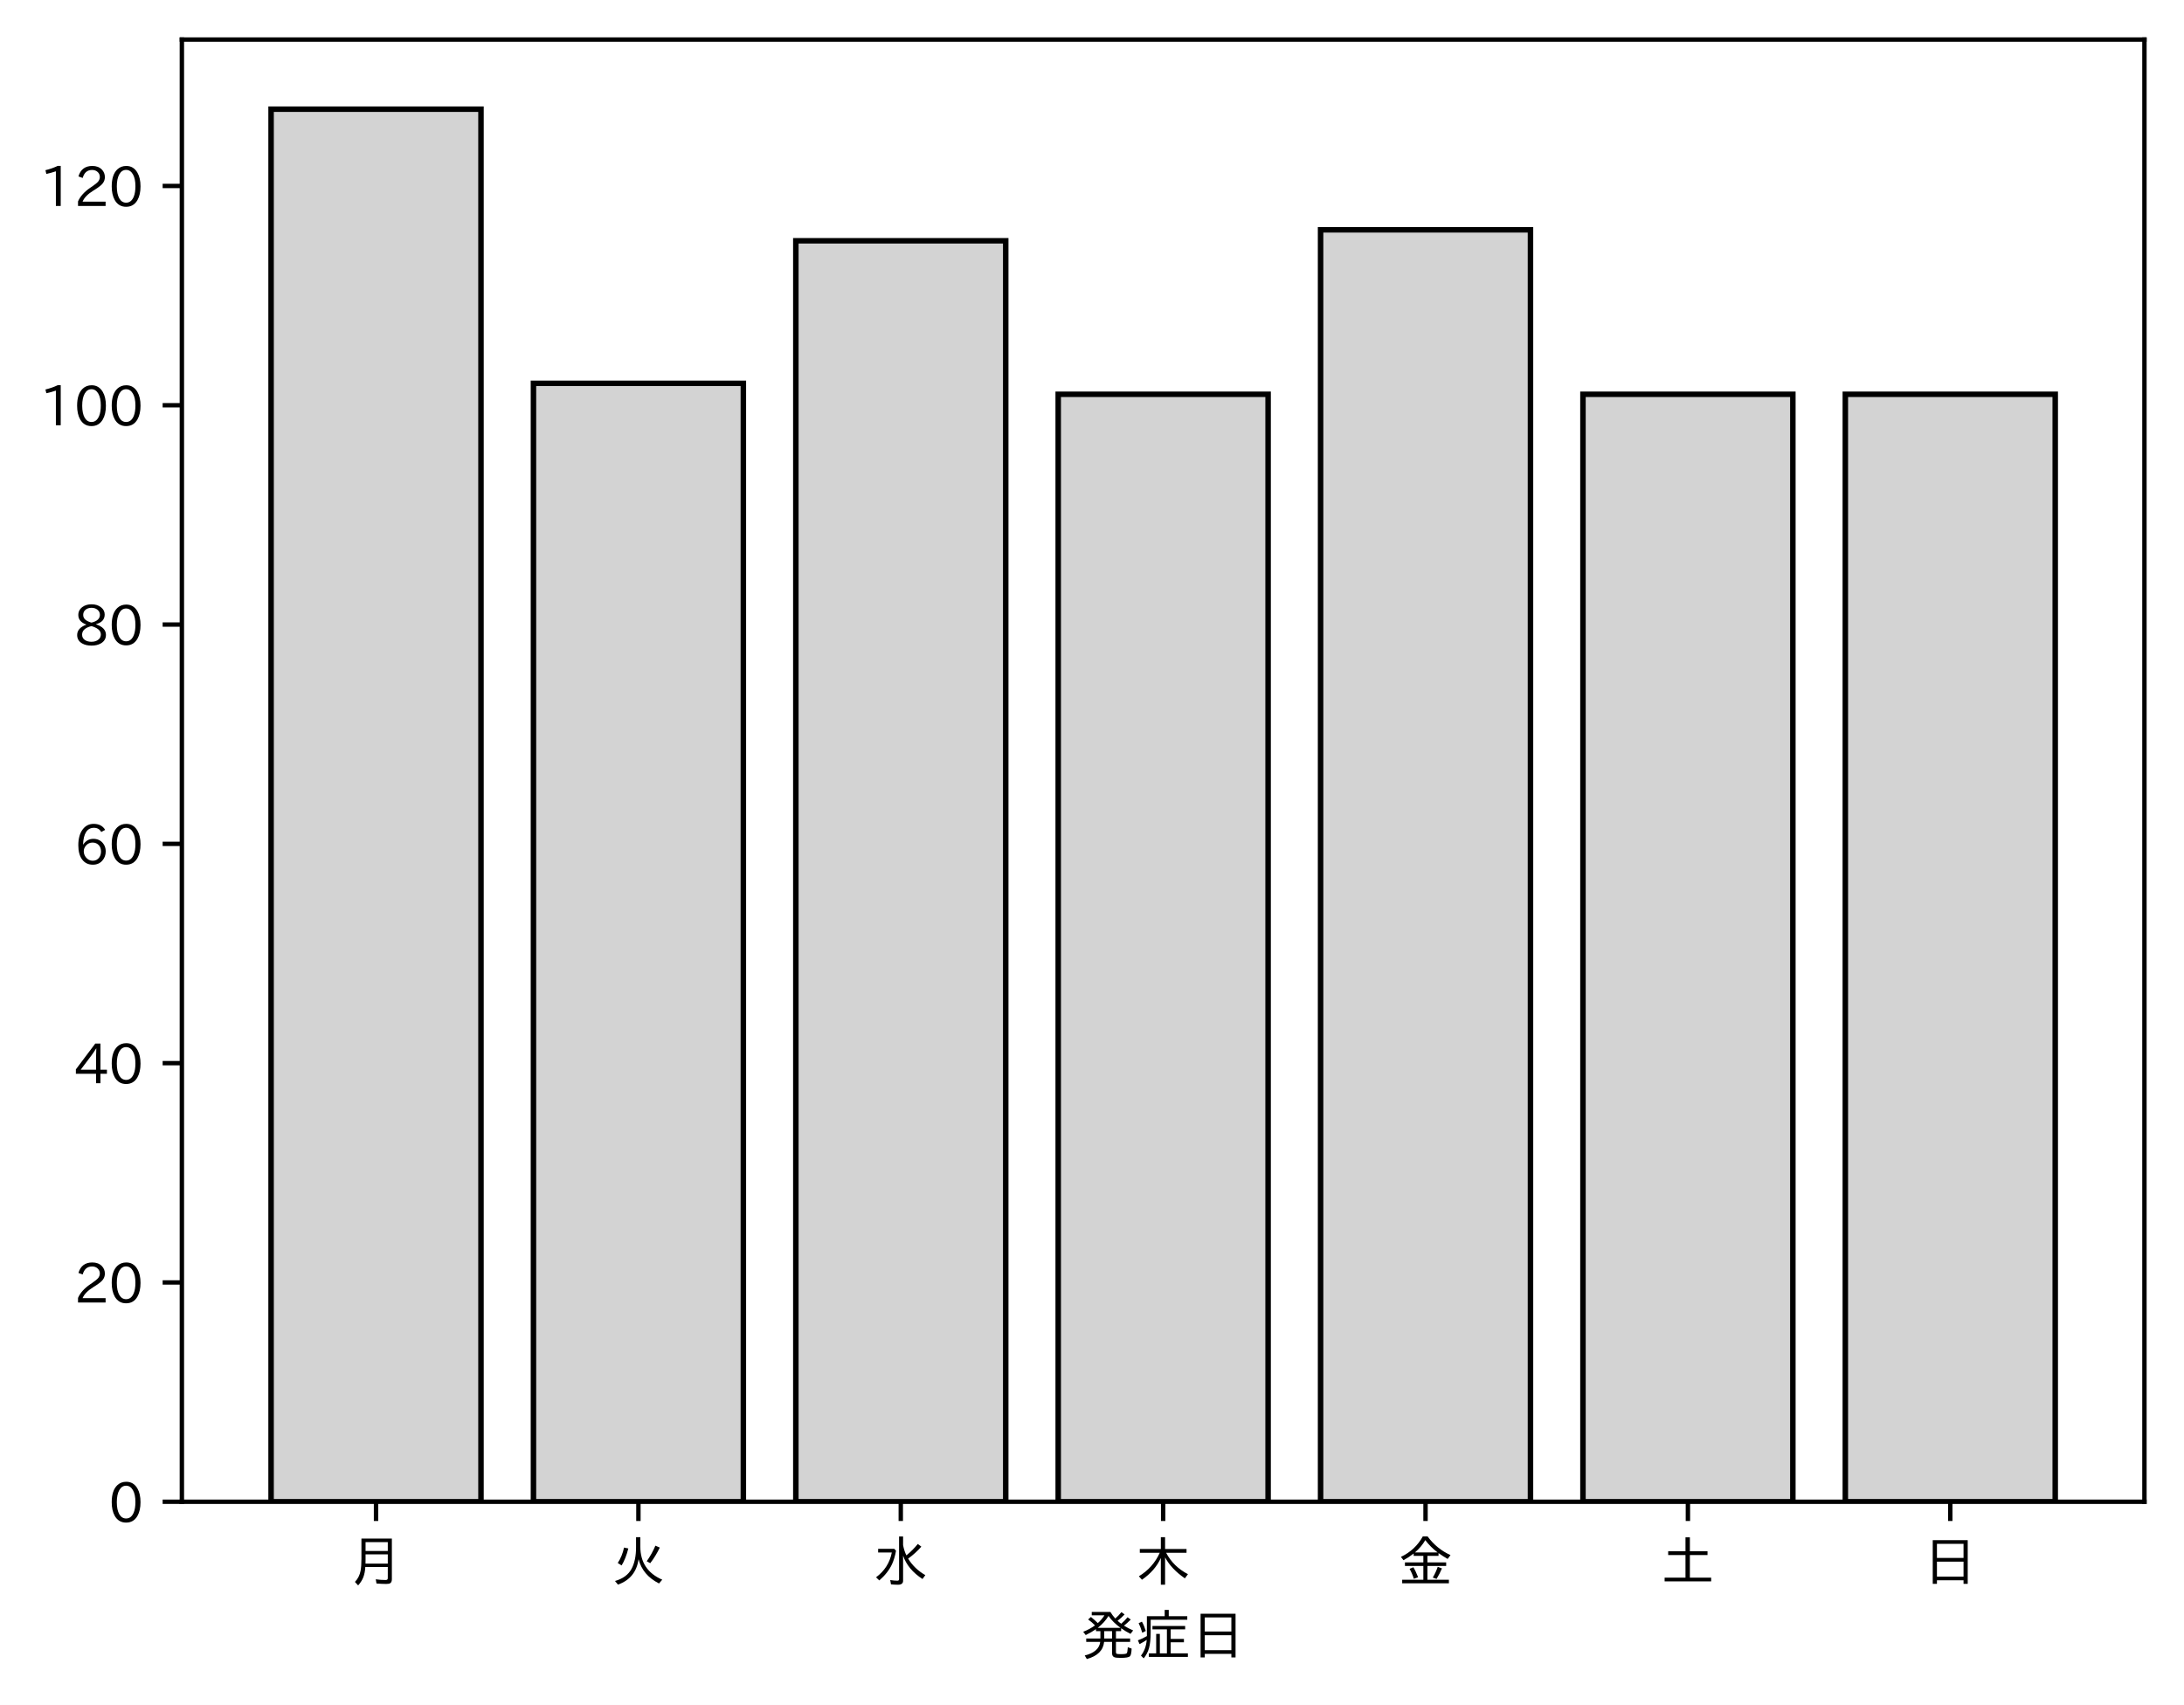
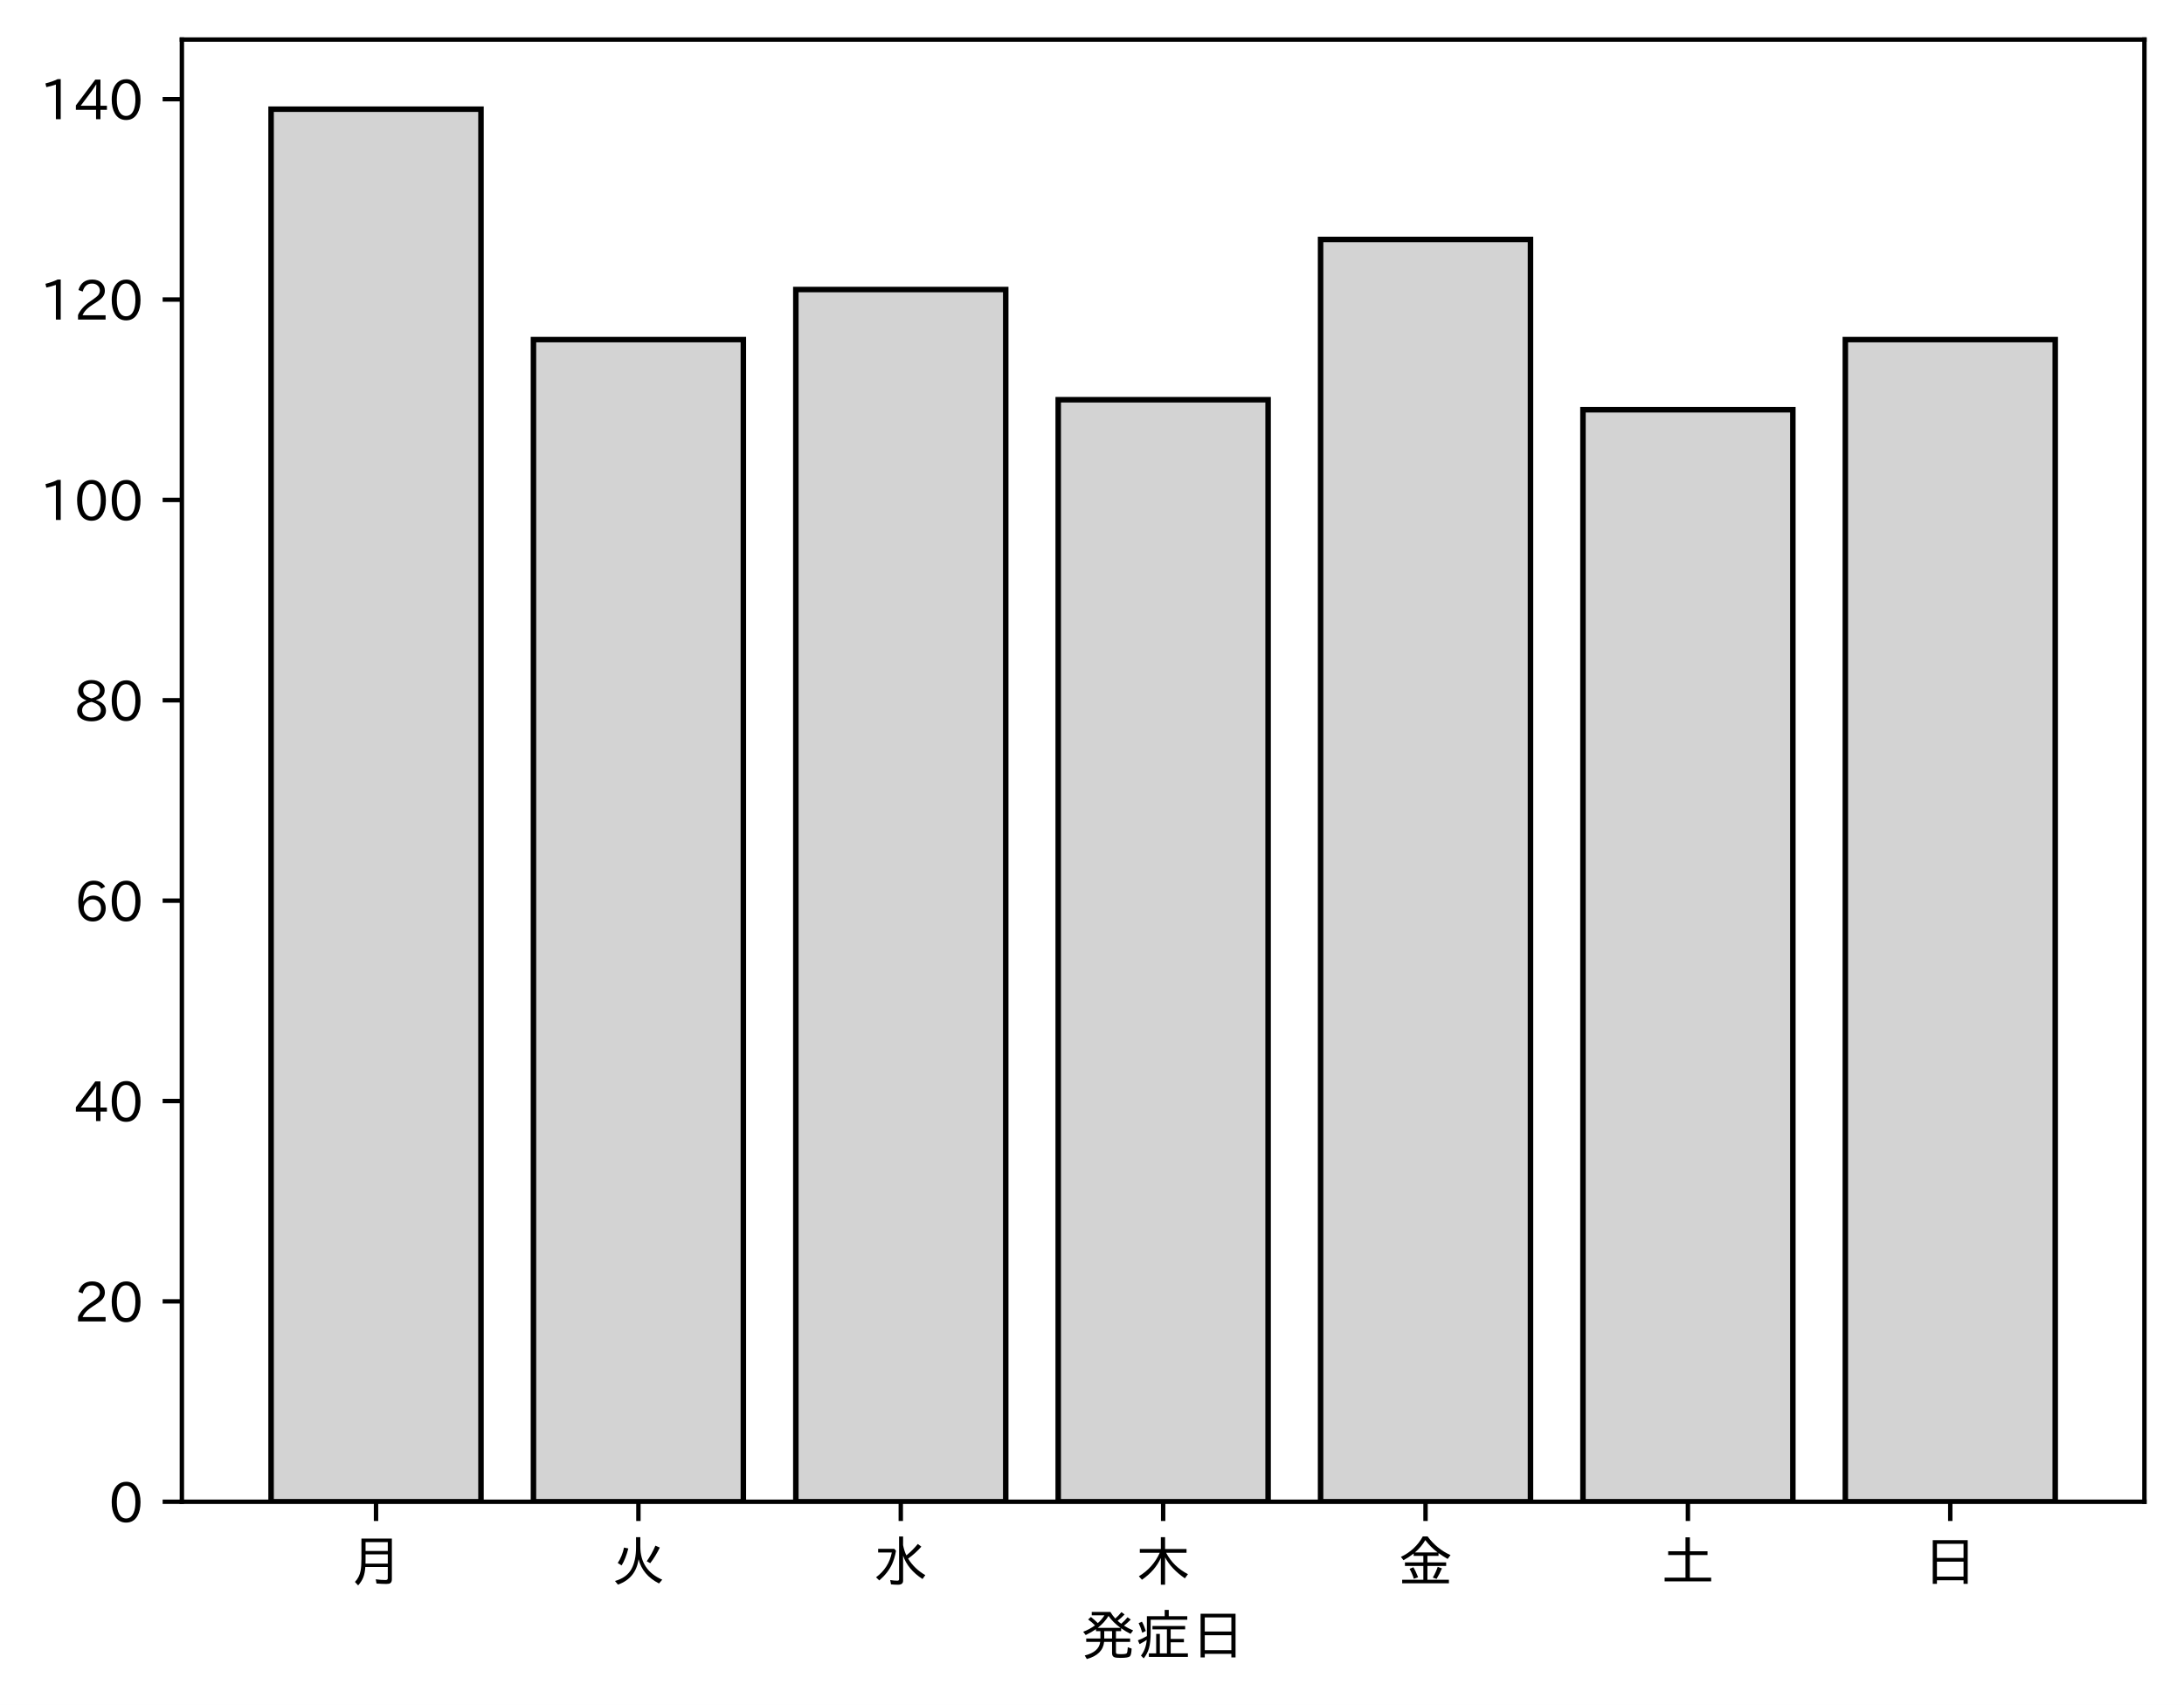
<svg xmlns="http://www.w3.org/2000/svg" xmlns:xlink="http://www.w3.org/1999/xlink" height="310.293pt" version="1.1" viewBox="0 0 397.415 310.293" width="397.415pt">
  <defs>
    <style type="text/css">
*{stroke-linecap:butt;stroke-linejoin:round;}
  </style>
  </defs>
  <g id="figure_1">
    <g id="patch_1">
      <path d="M 0 310.293  L 397.415 310.293  L 397.415 0  L 0 0  z " style="fill:#ffffff;" />
    </g>
    <g id="axes_1">
      <g id="patch_2">
        <path d="M 33.095 273.312  L 390.215 273.312  L 390.215 7.2  L 33.095 7.2  z " style="fill:#ffffff;" />
      </g>
      <g id="patch_3">
-         <path clip-path="url(#p61993a369a)" d="M 49.328 273.312  L 87.523 273.312  L 87.523 19.872  L 49.328 19.872  z " style="fill:#d3d3d3;stroke:#000000;stroke-linejoin:miter;" />
+         <path clip-path="url(#p0540524dc8)" d="M 49.328 273.312  L 87.523 273.312  L 87.523 19.872  L 49.328 19.872  z " style="fill:#d3d3d3;stroke:#000000;stroke-linejoin:miter;" />
      </g>
      <g id="patch_4">
-         <path clip-path="url(#p61993a369a)" d="M 97.071 273.312  L 135.266 273.312  L 135.266 69.762  L 97.071 69.762  z " style="fill:#d3d3d3;stroke:#000000;stroke-linejoin:miter;" />
+         <path clip-path="url(#p0540524dc8)" d="M 97.071 273.312  L 135.266 273.312  L 135.266 61.808  L 97.071 61.808  z " style="fill:#d3d3d3;stroke:#000000;stroke-linejoin:miter;" />
      </g>
      <g id="patch_5">
-         <path clip-path="url(#p61993a369a)" d="M 144.815 273.312  L 183.009 273.312  L 183.009 43.819  L 144.815 43.819  z " style="fill:#d3d3d3;stroke:#000000;stroke-linejoin:miter;" />
+         <path clip-path="url(#p0540524dc8)" d="M 144.815 273.312  L 183.009 273.312  L 183.009 52.692  L 144.815 52.692  z " style="fill:#d3d3d3;stroke:#000000;stroke-linejoin:miter;" />
      </g>
      <g id="patch_6">
-         <path clip-path="url(#p61993a369a)" d="M 192.558 273.312  L 230.753 273.312  L 230.753 71.757  L 192.558 71.757  z " style="fill:#d3d3d3;stroke:#000000;stroke-linejoin:miter;" />
+         <path clip-path="url(#p0540524dc8)" d="M 192.558 273.312  L 230.753 273.312  L 230.753 72.748  L 192.558 72.748  z " style="fill:#d3d3d3;stroke:#000000;stroke-linejoin:miter;" />
      </g>
      <g id="patch_7">
-         <path clip-path="url(#p61993a369a)" d="M 240.301 273.312  L 278.496 273.312  L 278.496 41.823  L 240.301 41.823  z " style="fill:#d3d3d3;stroke:#000000;stroke-linejoin:miter;" />
+         <path clip-path="url(#p0540524dc8)" d="M 240.301 273.312  L 278.496 273.312  L 278.496 43.575  L 240.301 43.575  z " style="fill:#d3d3d3;stroke:#000000;stroke-linejoin:miter;" />
      </g>
      <g id="patch_8">
-         <path clip-path="url(#p61993a369a)" d="M 288.045 273.312  L 326.239 273.312  L 326.239 71.757  L 288.045 71.757  z " style="fill:#d3d3d3;stroke:#000000;stroke-linejoin:miter;" />
+         <path clip-path="url(#p0540524dc8)" d="M 288.045 273.312  L 326.239 273.312  L 326.239 74.571  L 288.045 74.571  z " style="fill:#d3d3d3;stroke:#000000;stroke-linejoin:miter;" />
      </g>
      <g id="patch_9">
-         <path clip-path="url(#p61993a369a)" d="M 335.788 273.312  L 373.983 273.312  L 373.983 71.757  L 335.788 71.757  z " style="fill:#d3d3d3;stroke:#000000;stroke-linejoin:miter;" />
+         <path clip-path="url(#p0540524dc8)" d="M 335.788 273.312  L 373.983 273.312  L 373.983 61.808  L 335.788 61.808  z " style="fill:#d3d3d3;stroke:#000000;stroke-linejoin:miter;" />
      </g>
      <g id="matplotlib.axis_1">
        <g id="xtick_1">
          <g id="line2d_1">
            <defs>
-               <path d="M 0 0  L 0 3.5  " id="mcb00dfafdc" style="stroke:#000000;stroke-width:0.8;" />
-             </defs>
-             <g>
-               <use style="stroke:#000000;stroke-width:0.8;" x="68.425" xlink:href="#mcb00dfafdc" y="273.312" />
+               <path d="M 0 0  L 0 3.5  " id="m6f14ab5282" style="stroke:#000000;stroke-width:0.8;" />
+             </defs>
+             <g>
+               <use style="stroke:#000000;stroke-width:0.8;" x="68.425" xlink:href="#m6f14ab5282" y="273.312" />
            </g>
          </g>
          <g id="text_1">
            <defs>
              <path d="M 78.812 77.875  L 78.812 4  Q 78.812 -1.219 76.078 -3.172  Q 73.969 -4.688 68.797 -4.688  Q 60.844 -4.688 50.828 -3.859  L 49.516 3.812  Q 58.594 2.484 67.094 2.484  Q 70.359 2.484 71.047 4.109  Q 71.391 4.891 71.391 6.844  L 71.391 26.125  L 30.516 26.125  Q 29.781 14.938 26.812 7.422  Q 24.031 0.094 17.438 -7.375  L 11.625 -0.984  Q 19.672 7.422 21.922 19.438  Q 23.438 27.688 23.438 41.406  L 23.438 77.875  z M 30.953 71.391  L 30.953 55.328  L 71.391 55.328  L 71.391 71.391  z M 30.953 49.125  L 30.953 39.938  Q 30.953 35.75 30.859 33.547  L 30.859 32.328  L 71.391 32.328  L 71.391 49.125  z " id="IPAexGothic-26376" />
            </defs>
            <g transform="translate(63.42537 287.8026)scale(0.1 -0.1)">
              <use xlink:href="#IPAexGothic-26376" />
            </g>
          </g>
        </g>
        <g id="xtick_2">
          <g id="line2d_2">
            <g>
-               <use style="stroke:#000000;stroke-width:0.8;" x="116.169" xlink:href="#mcb00dfafdc" y="273.312" />
+               <use style="stroke:#000000;stroke-width:0.8;" x="116.169" xlink:href="#m6f14ab5282" y="273.312" />
            </g>
          </g>
          <g id="text_2">
            <defs>
              <path d="M 53.516 80.422  L 53.516 63.188  Q 53.516 20.359 93.406 3.078  L 87.5 -3.812  Q 57.672 11.328 50.297 40.375  Q 45.359 5.672 12.797 -5.906  L 7.422 0.688  Q 28.859 6.844 37.406 22.609  Q 45.703 37.844 45.703 62.016  L 45.703 80.422  z M 12.406 33.5  Q 20.703 46.141 23.828 61.531  L 31.641 59.906  Q 27 41.312 19.438 29  z M 65.141 36.625  Q 74.656 50.047 80.906 64.984  L 88.922 61.531  Q 81.109 45.406 71.531 33.109  z " id="IPAexGothic-28779" />
            </defs>
            <g transform="translate(111.1687 287.8026)scale(0.1 -0.1)">
              <use xlink:href="#IPAexGothic-28779" />
            </g>
          </g>
        </g>
        <g id="xtick_3">
          <g id="line2d_3">
            <g>
-               <use style="stroke:#000000;stroke-width:0.8;" x="163.912" xlink:href="#mcb00dfafdc" y="273.312" />
+               <use style="stroke:#000000;stroke-width:0.8;" x="163.912" xlink:href="#m6f14ab5282" y="273.312" />
            </g>
          </g>
          <g id="text_3">
            <defs>
              <path d="M 54.203 65.922  Q 56.156 55.562 60.203 47.312  Q 71.578 56.453 81 68.109  L 87.406 63.188  Q 77.25 51.516 63.375 41.406  Q 75 22.609 94.672 11.375  L 89.5 4.297  Q 62.75 21.781 54.203 46.781  L 54.203 0.984  Q 54.203 -6.109 44.875 -6.109  Q 38.812 -6.109 32.172 -5.422  L 30.766 2.391  Q 38.422 1.219 44 1.219  Q 46.875 1.219 46.875 4.109  L 46.875 81.688  L 54.203 81.688  z M 8.797 59.281  L 38.094 59.281  L 41.359 55.766  Q 38.672 41.219 34.078 31.297  Q 26.656 15.375 10.891 1.703  L 4.984 7.422  Q 28.266 24.656 33.688 52.594  L 8.797 52.594  z " id="IPAexGothic-27700" />
            </defs>
            <g transform="translate(158.912 287.8026)scale(0.1 -0.1)">
              <use xlink:href="#IPAexGothic-27700" />
            </g>
          </g>
        </g>
        <g id="xtick_4">
          <g id="line2d_4">
            <g>
-               <use style="stroke:#000000;stroke-width:0.8;" x="211.655" xlink:href="#mcb00dfafdc" y="273.312" />
+               <use style="stroke:#000000;stroke-width:0.8;" x="211.655" xlink:href="#m6f14ab5282" y="273.312" />
            </g>
          </g>
          <g id="text_4">
            <defs>
              <path d="M 55.422 52  Q 68.5 27 95.125 13.094  L 89.5 5.516  Q 64.594 22.797 53.516 43.703  L 53.516 -6  L 45.797 -6  L 45.797 42.672  Q 35.5 19.578 11.422 2.984  L 5.812 9.281  Q 31.453 24.75 43.797 52  L 7.516 52  L 7.516 58.891  L 45.797 58.891  L 45.797 80.469  L 53.516 80.469  L 53.516 58.891  L 92.531 58.891  L 92.531 52  z " id="IPAexGothic-26408" />
            </defs>
            <g transform="translate(206.6553 287.8026)scale(0.1 -0.1)">
              <use xlink:href="#IPAexGothic-26408" />
            </g>
          </g>
        </g>
        <g id="xtick_5">
          <g id="line2d_5">
            <g>
-               <use style="stroke:#000000;stroke-width:0.8;" x="259.399" xlink:href="#mcb00dfafdc" y="273.312" />
+               <use style="stroke:#000000;stroke-width:0.8;" x="259.399" xlink:href="#m6f14ab5282" y="273.312" />
            </g>
          </g>
          <g id="text_5">
            <defs>
              <path d="M 53.469 46.391  L 53.469 34.516  L 87.547 34.516  L 87.547 28.125  L 53.469 28.125  L 53.469 2.984  L 92.531 2.984  L 92.531 -3.516  L 7.516 -3.516  L 7.516 2.984  L 46.047 2.984  L 46.047 28.125  L 12.547 28.125  L 12.547 34.516  L 46.047 34.516  L 46.047 46.391  L 28.422 46.391  L 28.422 50.688  Q 19.734 43.891 9.906 38.531  L 5.219 44.578  Q 31.344 56.984 45.016 81.781  L 53.766 81.781  Q 70.359 59.234 95.453 47.797  L 90.234 40.828  Q 81.547 45.844 73.641 51.469  L 73.641 46.391  z M 72.016 52.688  Q 59.078 62.406 49.562 75.094  Q 42.828 63.141 30.812 52.688  z M 28.719 4.688  Q 26.078 13.719 21 22.797  L 27.875 25.688  Q 31.938 19.188 36.531 7.516  z M 63.188 6.891  Q 68.797 16.406 72.219 26.516  L 79.891 23.578  Q 75.922 14.156 70.125 4.5  z " id="IPAexGothic-37329" />
            </defs>
            <g transform="translate(254.3986 287.8026)scale(0.1 -0.1)">
              <use xlink:href="#IPAexGothic-37329" />
            </g>
          </g>
        </g>
        <g id="xtick_6">
          <g id="line2d_6">
            <g>
-               <use style="stroke:#000000;stroke-width:0.8;" x="307.142" xlink:href="#mcb00dfafdc" y="273.312" />
+               <use style="stroke:#000000;stroke-width:0.8;" x="307.142" xlink:href="#m6f14ab5282" y="273.312" />
            </g>
          </g>
          <g id="text_6">
            <defs>
              <path d="M 45.609 54.781  L 45.609 80.172  L 53.609 80.172  L 53.609 54.781  L 85.688 54.781  L 85.688 47.906  L 53.609 47.906  L 53.609 6.781  L 92.328 6.781  L 92.328 0  L 7.625 0  L 7.625 6.781  L 45.609 6.781  L 45.609 47.906  L 14.109 47.906  L 14.109 54.781  z " id="IPAexGothic-22303" />
            </defs>
            <g transform="translate(302.1419 287.8026)scale(0.1 -0.1)">
              <use xlink:href="#IPAexGothic-22303" />
            </g>
          </g>
        </g>
        <g id="xtick_7">
          <g id="line2d_7">
            <g>
-               <use style="stroke:#000000;stroke-width:0.8;" x="354.885" xlink:href="#mcb00dfafdc" y="273.312" />
+               <use style="stroke:#000000;stroke-width:0.8;" x="354.885" xlink:href="#m6f14ab5282" y="273.312" />
            </g>
          </g>
          <g id="text_7">
            <defs>
              <path d="M 81.734 75  L 81.734 -4.5  L 74.125 -4.5  L 74.125 2  L 25.734 2  L 25.734 -4.5  L 18.109 -4.5  L 18.109 75  z M 25.734 68.312  L 25.734 42.672  L 74.125 42.672  L 74.125 68.312  z M 25.734 35.891  L 25.734 8.688  L 74.125 8.688  L 74.125 35.891  z " id="IPAexGothic-26085" />
            </defs>
            <g transform="translate(349.8853 287.8026)scale(0.1 -0.1)">
              <use xlink:href="#IPAexGothic-26085" />
            </g>
          </g>
        </g>
        <g id="text_8">
          <defs>
            <path d="M 73.734 56.844  Q 80.609 62.75 85.203 68.609  L 91.109 64.406  Q 84.469 57.812 78.719 53.328  Q 85.938 48.688 95.406 44.625  L 90.625 38.375  Q 81.734 42.781 73.531 48.641  L 73.531 43.312  L 64.109 43.312  L 64.109 29.984  L 89.891 29.984  L 89.891 23.781  L 64.109 23.781  L 64.109 5.609  Q 64.109 2.484 65.719 2.047  Q 67.391 1.469 73.094 1.469  Q 82.125 1.469 83.594 2.984  Q 85.062 4.438 85.5 11.969  Q 85.5 13.484 85.594 14.062  L 92.625 11.578  Q 92.188 0.391 89.703 -2.203  Q 87.062 -5.328 72.609 -5.328  Q 63.812 -5.328 60.938 -4  Q 57.031 -2.344 57.031 3.328  L 57.031 23.781  L 42.578 23.781  Q 40.188 0.531 11.078 -7.422  L 7.281 -0.984  Q 33.25 5.422 35.5 23.781  L 10.016 23.781  L 10.016 29.984  L 35.797 29.984  L 35.797 43.312  L 27.781 43.312  L 27.781 47.016  Q 19.734 41.359 9.078 36.188  L 4.5 42.188  Q 16.312 46.734 25.984 53.812  Q 19.828 60.156 13.484 64.594  L 18.609 69.141  Q 26.516 62.594 31.109 58.016  Q 38.031 64.062 43.172 72.125  L 20.062 72.125  L 20.062 78.219  L 54 78.219  Q 58.203 71.344 62.891 66.312  Q 69.094 71.625 74.031 77.938  L 79.828 73.734  Q 74.172 67.625 67.094 62.203  Q 70.406 59.078 73.734 56.844  z M 57.031 43.312  L 42.781 43.312  L 42.781 29.984  L 57.031 29.984  z M 30.906 49.312  L 72.516 49.312  Q 58.688 59.281 50.594 71  Q 43.219 58.891 30.906 49.312  z " id="IPAexGothic-30330" />
            <path d="M 63.719 2.875  L 95.016 2.875  L 95.016 -3.516  L 23.969 -3.516  L 23.969 2.875  L 37.312 2.875  L 37.312 38.281  L 44 38.281  L 44 2.875  L 56.844 2.875  L 56.844 46.578  L 30.516 46.578  L 30.516 52.781  L 90.047 52.781  L 90.047 46.578  L 63.719 46.578  L 63.719 29.203  L 87.797 29.203  L 87.797 23.094  L 63.719 23.094  z M 60.203 70.516  L 93.891 70.516  L 93.891 64.109  L 27.297 64.109  L 27.297 41.406  Q 27.297 23.141 24.219 12.203  Q 21.391 2.25 14.594 -6.203  L 9.625 -1.172  Q 18.75 10.359 20.125 27.484  Q 15.438 24.125 7.078 19.734  L 4 26.609  Q 12.312 29.594 20.406 34.328  L 20.406 37.891  L 20.406 70.516  L 52.781 70.516  L 52.781 81.984  L 60.203 81.984  z M 12.016 40.375  Q 8.891 50.781 5.422 57.906  L 11.375 60.594  Q 15.234 53.859 18.406 43.703  z " id="IPAexGothic-30151" />
          </defs>
          <g transform="translate(196.6553 301.1932)scale(0.1 -0.1)">
            <use xlink:href="#IPAexGothic-30330" />
            <use x="100" xlink:href="#IPAexGothic-30151" />
            <use x="200" xlink:href="#IPAexGothic-26085" />
          </g>
        </g>
      </g>
      <g id="matplotlib.axis_2">
        <g id="ytick_1">
          <g id="line2d_8">
            <defs>
-               <path d="M 0 0  L -3.5 0  " id="m63ba1e6047" style="stroke:#000000;stroke-width:0.8;" />
-             </defs>
-             <g>
-               <use style="stroke:#000000;stroke-width:0.8;" x="33.095" xlink:href="#m63ba1e6047" y="273.312" />
+               <path d="M 0 0  L -3.5 0  " id="m7139ce5c2e" style="stroke:#000000;stroke-width:0.8;" />
+             </defs>
+             <g>
+               <use style="stroke:#000000;stroke-width:0.8;" x="33.095" xlink:href="#m7139ce5c2e" y="273.312" />
            </g>
          </g>
          <g id="text_9">
            <defs>
              <path d="M 31.844 73.828  Q 45.016 73.828 52.094 61.625  Q 57.719 51.953 57.719 36.625  Q 57.719 21.438 52.094 11.578  Q 45.125 -0.484 31.5 -0.484  Q 17.922 -0.484 10.938 11.578  Q 5.328 21.438 5.328 36.719  Q 5.328 58.016 15.625 67.719  Q 22.172 73.828 31.844 73.828  z M 31.5 66.656  Q 23.688 66.656 19.188 58.734  Q 14.594 50.734 14.594 36.625  Q 14.594 22.75 19.094 14.797  Q 23.641 6.984 31.5 6.984  Q 40.922 6.984 45.453 18.016  Q 48.438 25.344 48.438 37.109  Q 48.438 50.875 43.844 58.734  Q 39.203 66.656 31.5 66.656  z " id="IPAexGothic-48" />
            </defs>
            <g transform="translate(19.79688 277.0573)scale(0.1 -0.1)">
              <use xlink:href="#IPAexGothic-48" />
            </g>
          </g>
        </g>
        <g id="ytick_2">
          <g id="line2d_9">
            <g>
-               <use style="stroke:#000000;stroke-width:0.8;" x="33.095" xlink:href="#m63ba1e6047" y="233.4" />
+               <use style="stroke:#000000;stroke-width:0.8;" x="33.095" xlink:href="#m7139ce5c2e" y="236.846" />
            </g>
          </g>
          <g id="text_10">
            <defs>
              <path d="M 57.172 0.984  L 6.984 0.984  L 6.984 9.281  Q 12.891 23.047 29.594 34.422  L 32.375 36.281  Q 40.922 42.141 43.609 45.406  Q 46.688 49.266 46.688 53.812  Q 46.688 58.938 43.062 62.547  Q 39.062 66.547 32.562 66.547  Q 19.531 66.547 15.484 52  L 7.766 54.781  Q 13.328 73.828 33.062 73.828  Q 43.844 73.828 50.25 67.438  Q 55.859 61.672 55.859 53.516  Q 55.859 47.469 52.25 42.531  Q 48.922 37.75 36.969 30.281  L 34.859 29  Q 19.625 19.578 15.281 8.891  L 57.172 8.891  z " id="IPAexGothic-50" />
            </defs>
-             <g transform="translate(13.49844 237.1455)scale(0.1 -0.1)">
+             <g transform="translate(13.49844 240.5911)scale(0.1 -0.1)">
              <use xlink:href="#IPAexGothic-50" />
              <use x="62.988" xlink:href="#IPAexGothic-48" />
            </g>
          </g>
        </g>
        <g id="ytick_3">
          <g id="line2d_10">
            <g>
-               <use style="stroke:#000000;stroke-width:0.8;" x="33.095" xlink:href="#m63ba1e6047" y="193.488" />
+               <use style="stroke:#000000;stroke-width:0.8;" x="33.095" xlink:href="#m7139ce5c2e" y="200.38" />
            </g>
          </g>
          <g id="text_11">
            <defs>
              <path d="M 59.578 18.109  L 47.797 18.109  L 47.797 0.984  L 39.797 0.984  L 39.797 18.109  L 3.078 18.109  L 3.078 26.125  L 38.375 73.094  L 47.797 73.094  L 47.797 25.531  L 59.578 25.531  z M 40.281 64.203  L 39.984 64.203  Q 35.594 57.125 31.297 51.312  L 11.859 25.531  L 39.797 25.531  L 39.797 49.125  Q 39.797 54.391 40.281 64.203  z " id="IPAexGothic-52" />
            </defs>
-             <g transform="translate(13.49844 197.2337)scale(0.1 -0.1)">
+             <g transform="translate(13.49844 204.1249)scale(0.1 -0.1)">
              <use xlink:href="#IPAexGothic-52" />
              <use x="62.988" xlink:href="#IPAexGothic-48" />
            </g>
          </g>
        </g>
        <g id="ytick_4">
          <g id="line2d_11">
            <g>
-               <use style="stroke:#000000;stroke-width:0.8;" x="33.095" xlink:href="#m63ba1e6047" y="153.577" />
+               <use style="stroke:#000000;stroke-width:0.8;" x="33.095" xlink:href="#m7139ce5c2e" y="163.913" />
            </g>
          </g>
          <g id="text_12">
            <defs>
              <path d="M 16.5 36.375  Q 23.578 46.578 34.906 46.578  Q 45.406 46.578 51.812 39.266  Q 57.422 32.906 57.422 23.781  Q 57.422 13.812 51.125 6.781  Q 44.578 -0.484 34.031 -0.484  Q 21.484 -0.484 14.406 9.078  Q 7.516 18.406 7.516 34.812  Q 7.516 53.516 15.828 64.203  Q 23.344 73.828 35.5 73.828  Q 49.859 73.828 56.391 62.891  L 49.219 58.984  Q 45.219 66.656 35.938 66.656  Q 17.484 66.656 16.109 36.375  z M 33.453 39.797  Q 26.312 39.797 21.625 34.469  Q 17.438 29.688 17.438 24.078  Q 17.438 18.062 21.141 13.188  Q 26.125 6.688 33.734 6.688  Q 41.703 6.688 45.953 13.188  Q 48.828 17.625 48.828 23.484  Q 48.828 30.375 45.016 34.812  Q 40.625 39.797 33.453 39.797  z " id="IPAexGothic-54" />
            </defs>
-             <g transform="translate(13.49844 157.3219)scale(0.1 -0.1)">
+             <g transform="translate(13.49844 167.6588)scale(0.1 -0.1)">
              <use xlink:href="#IPAexGothic-54" />
              <use x="62.988" xlink:href="#IPAexGothic-48" />
            </g>
          </g>
        </g>
        <g id="ytick_5">
          <g id="line2d_12">
            <g>
-               <use style="stroke:#000000;stroke-width:0.8;" x="33.095" xlink:href="#m63ba1e6047" y="113.665" />
+               <use style="stroke:#000000;stroke-width:0.8;" x="33.095" xlink:href="#m7139ce5c2e" y="127.447" />
            </g>
          </g>
          <g id="text_13">
            <defs>
              <path d="M 39.703 37.891  Q 57.812 31.734 57.812 18.703  Q 57.812 8.453 48.438 3.078  Q 41.609 -0.875 31.5 -0.875  Q 21.344 -0.875 14.5 3.078  Q 5.422 8.297 5.422 18.406  Q 5.422 31.062 22.016 37.203  L 22.016 37.5  Q 7.516 42.719 7.516 54.828  Q 7.516 64.062 15.328 69.625  Q 21.969 74.312 31.547 74.312  Q 42.234 74.312 48.922 68.797  Q 55.516 63.578 55.516 55.719  Q 55.516 42.281 39.703 38.188  z M 31.594 41.016  Q 46.828 44.625 46.828 55.125  Q 46.828 61.188 41.797 64.844  Q 37.703 67.922 31.5 67.922  Q 25.094 67.922 20.797 64.5  Q 16.406 60.891 16.406 55.031  Q 16.406 49.219 21.094 45.703  Q 23.344 43.891 26.906 42.531  Q 31 40.875 31.594 41.016  z M 30.906 34.516  Q 14.406 30.172 14.406 19  Q 14.406 12.109 20.516 8.688  Q 25.094 6.109 31.391 6.109  Q 40.234 6.109 45.016 10.891  Q 48.531 14.406 48.531 19.531  Q 48.531 24.906 43.656 28.906  Q 40.766 31.156 36.719 32.812  Q 31.984 34.719 30.906 34.516  z " id="IPAexGothic-56" />
            </defs>
-             <g transform="translate(13.49844 117.4101)scale(0.1 -0.1)">
+             <g transform="translate(13.49844 131.1926)scale(0.1 -0.1)">
              <use xlink:href="#IPAexGothic-56" />
              <use x="62.988" xlink:href="#IPAexGothic-48" />
            </g>
          </g>
        </g>
        <g id="ytick_6">
          <g id="line2d_13">
            <g>
-               <use style="stroke:#000000;stroke-width:0.8;" x="33.095" xlink:href="#m63ba1e6047" y="73.753" />
+               <use style="stroke:#000000;stroke-width:0.8;" x="33.095" xlink:href="#m7139ce5c2e" y="90.981" />
            </g>
          </g>
          <g id="text_14">
            <defs>
              <path d="M 38.484 0.984  L 29.688 0.984  L 29.688 64.109  Q 21.438 61.281 12.312 59.328  L 10.688 66.109  Q 23.734 69.391 32.906 73.922  L 38.484 73.922  z " id="IPAexGothic-49" />
            </defs>
-             <g transform="translate(7.2 77.49826)scale(0.1 -0.1)">
+             <g transform="translate(7.2 94.72638)scale(0.1 -0.1)">
              <use xlink:href="#IPAexGothic-49" />
              <use x="62.988" xlink:href="#IPAexGothic-48" />
              <use x="125.977" xlink:href="#IPAexGothic-48" />
            </g>
          </g>
        </g>
        <g id="ytick_7">
          <g id="line2d_14">
            <g>
-               <use style="stroke:#000000;stroke-width:0.8;" x="33.095" xlink:href="#m63ba1e6047" y="33.841" />
+               <use style="stroke:#000000;stroke-width:0.8;" x="33.095" xlink:href="#m7139ce5c2e" y="54.515" />
            </g>
          </g>
          <g id="text_15">
-             <g transform="translate(7.2 37.58645)scale(0.1 -0.1)">
+             <g transform="translate(7.2 58.26019)scale(0.1 -0.1)">
              <use xlink:href="#IPAexGothic-49" />
              <use x="62.988" xlink:href="#IPAexGothic-50" />
              <use x="125.977" xlink:href="#IPAexGothic-48" />
            </g>
          </g>
        </g>
+         <g id="ytick_8">
+           <g id="line2d_15">
+             <g>
+               <use style="stroke:#000000;stroke-width:0.8;" x="33.095" xlink:href="#m7139ce5c2e" y="18.049" />
+             </g>
+           </g>
+           <g id="text_16">
+             <g transform="translate(7.2 21.794)scale(0.1 -0.1)">
+               <use xlink:href="#IPAexGothic-49" />
+               <use x="62.988" xlink:href="#IPAexGothic-52" />
+               <use x="125.977" xlink:href="#IPAexGothic-48" />
+             </g>
+           </g>
+         </g>
      </g>
      <g id="patch_10">
        <path d="M 33.095 273.312  L 33.095 7.2  " style="fill:none;stroke:#000000;stroke-linecap:square;stroke-linejoin:miter;stroke-width:0.8;" />
      </g>
      <g id="patch_11">
        <path d="M 390.215 273.312  L 390.215 7.2  " style="fill:none;stroke:#000000;stroke-linecap:square;stroke-linejoin:miter;stroke-width:0.8;" />
      </g>
      <g id="patch_12">
        <path d="M 33.095 273.312  L 390.215 273.312  " style="fill:none;stroke:#000000;stroke-linecap:square;stroke-linejoin:miter;stroke-width:0.8;" />
      </g>
      <g id="patch_13">
        <path d="M 33.095 7.2  L 390.215 7.2  " style="fill:none;stroke:#000000;stroke-linecap:square;stroke-linejoin:miter;stroke-width:0.8;" />
      </g>
    </g>
  </g>
  <defs>
-     <clipPath id="p61993a369a">
+     <clipPath id="p0540524dc8">
      <rect height="266.112" width="357.12" x="33.095" y="7.2" />
    </clipPath>
  </defs>
</svg>
